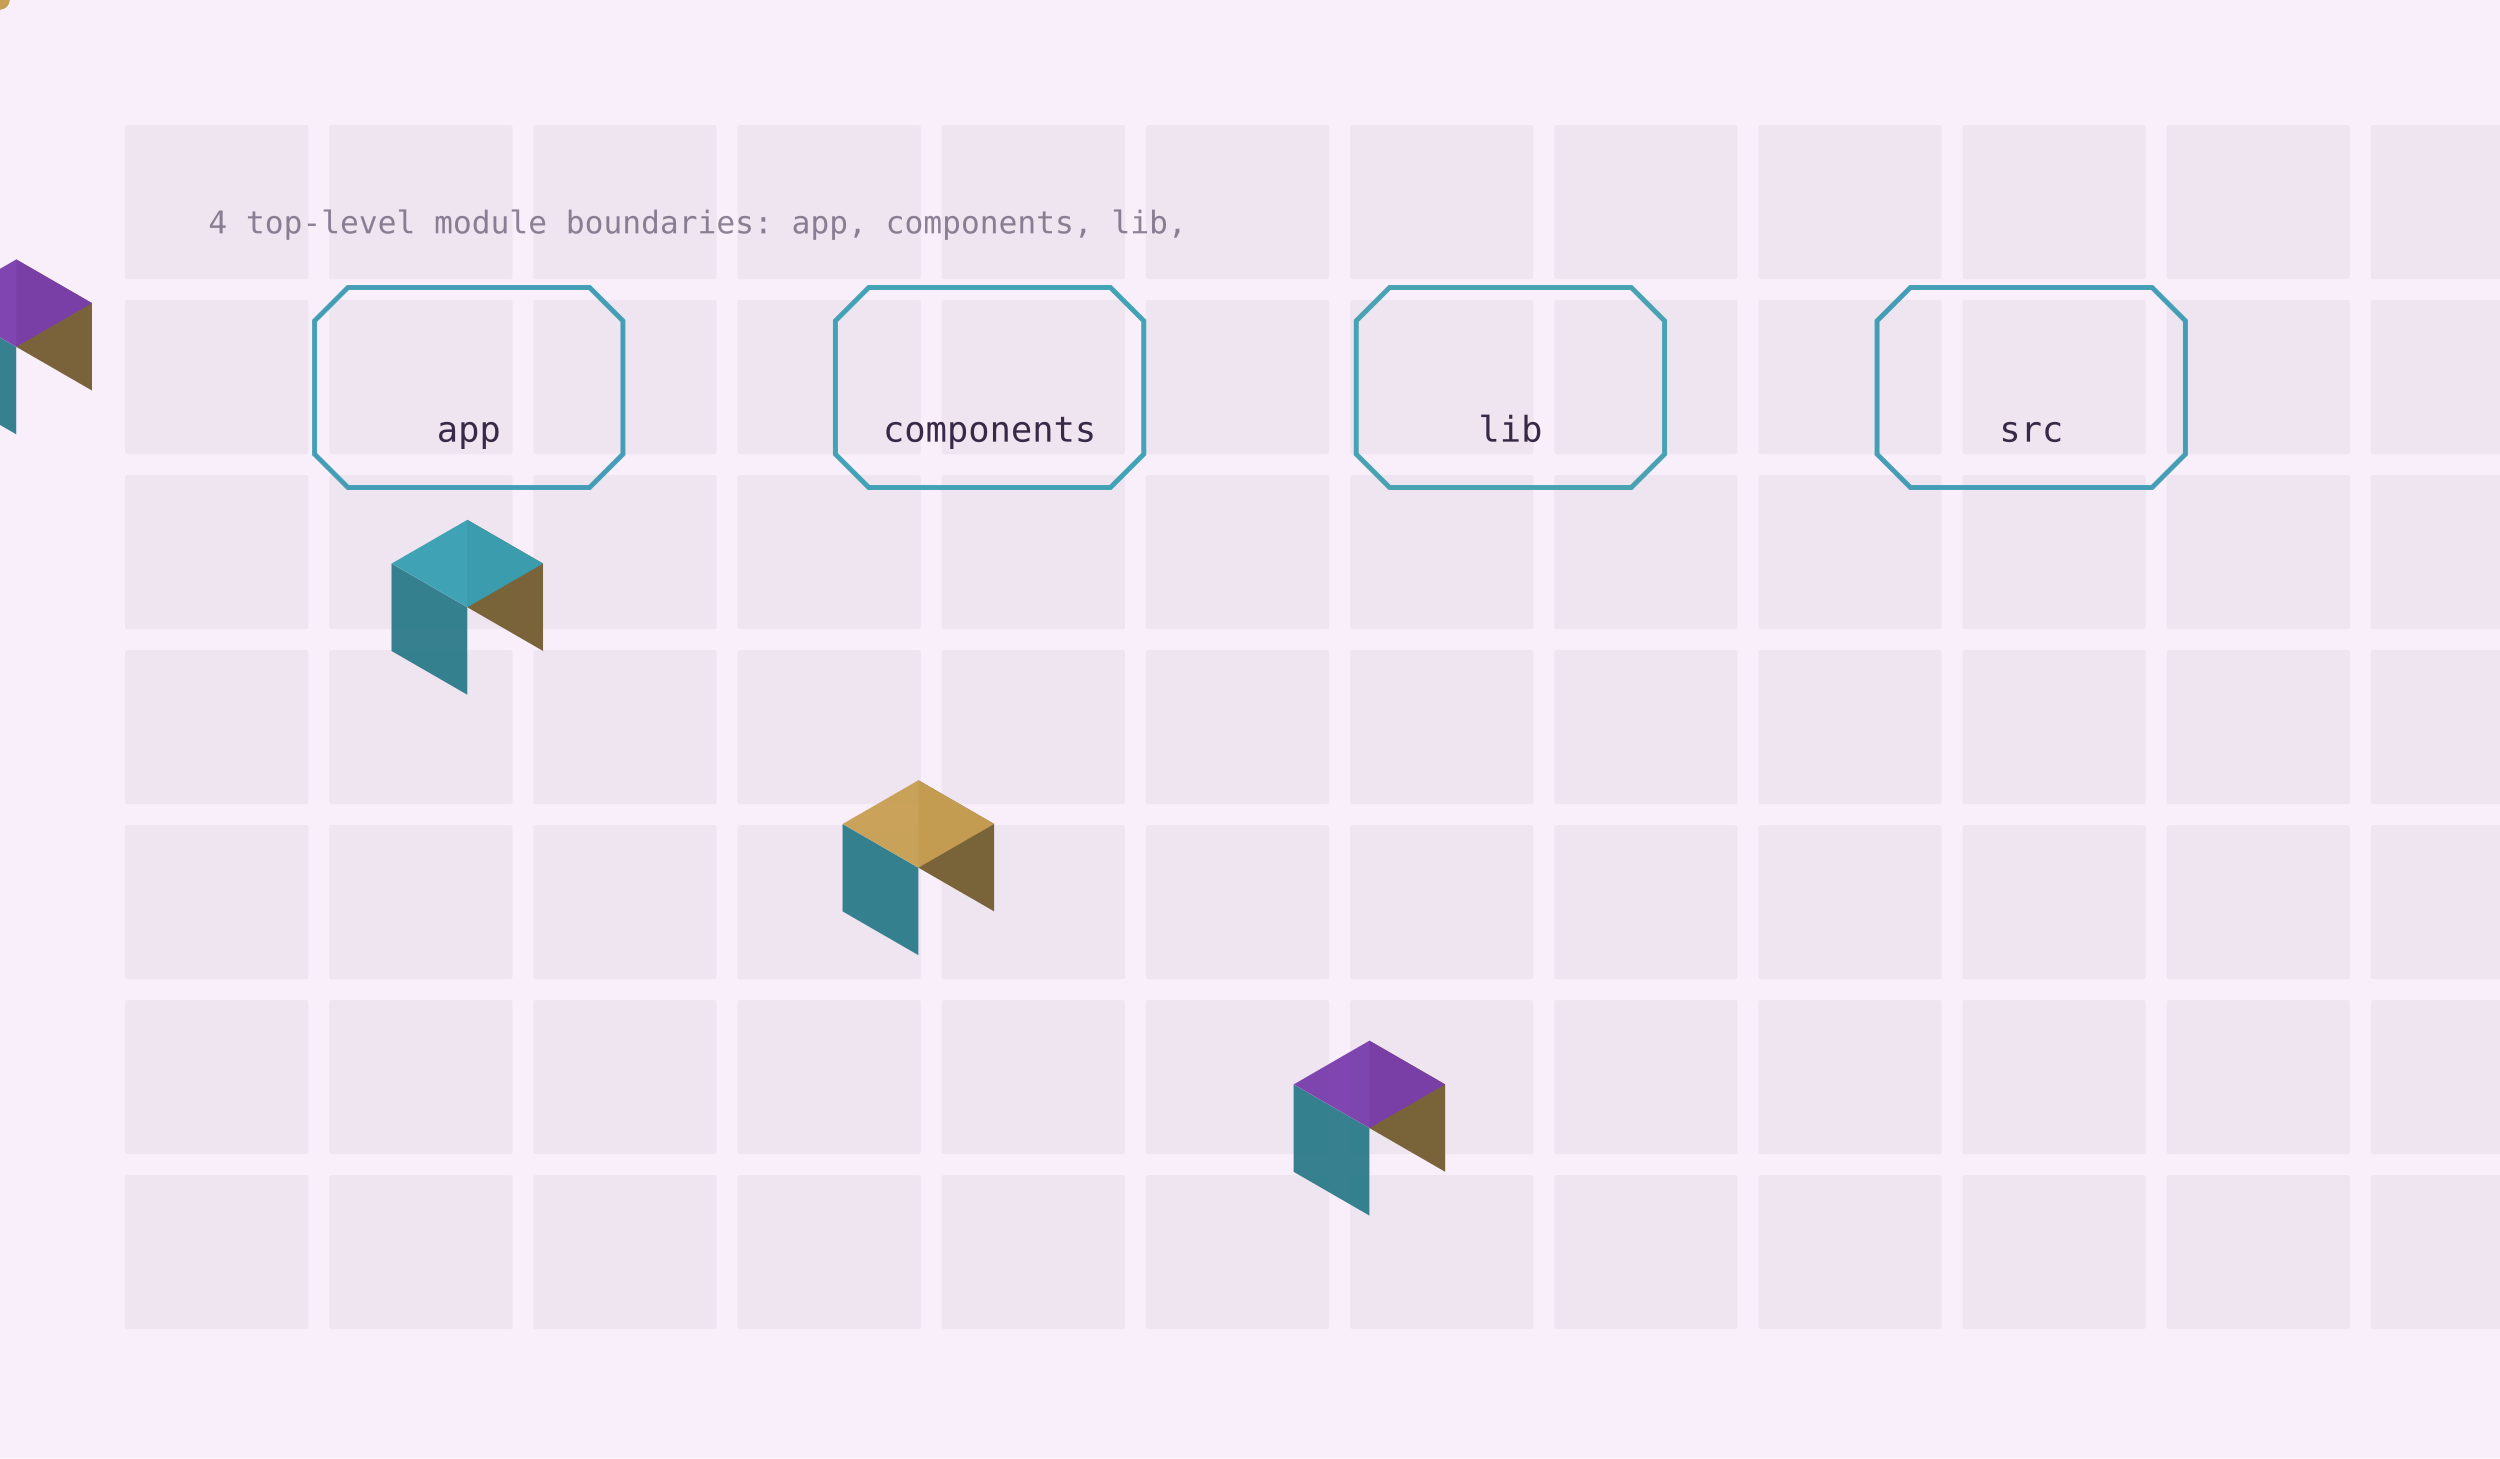
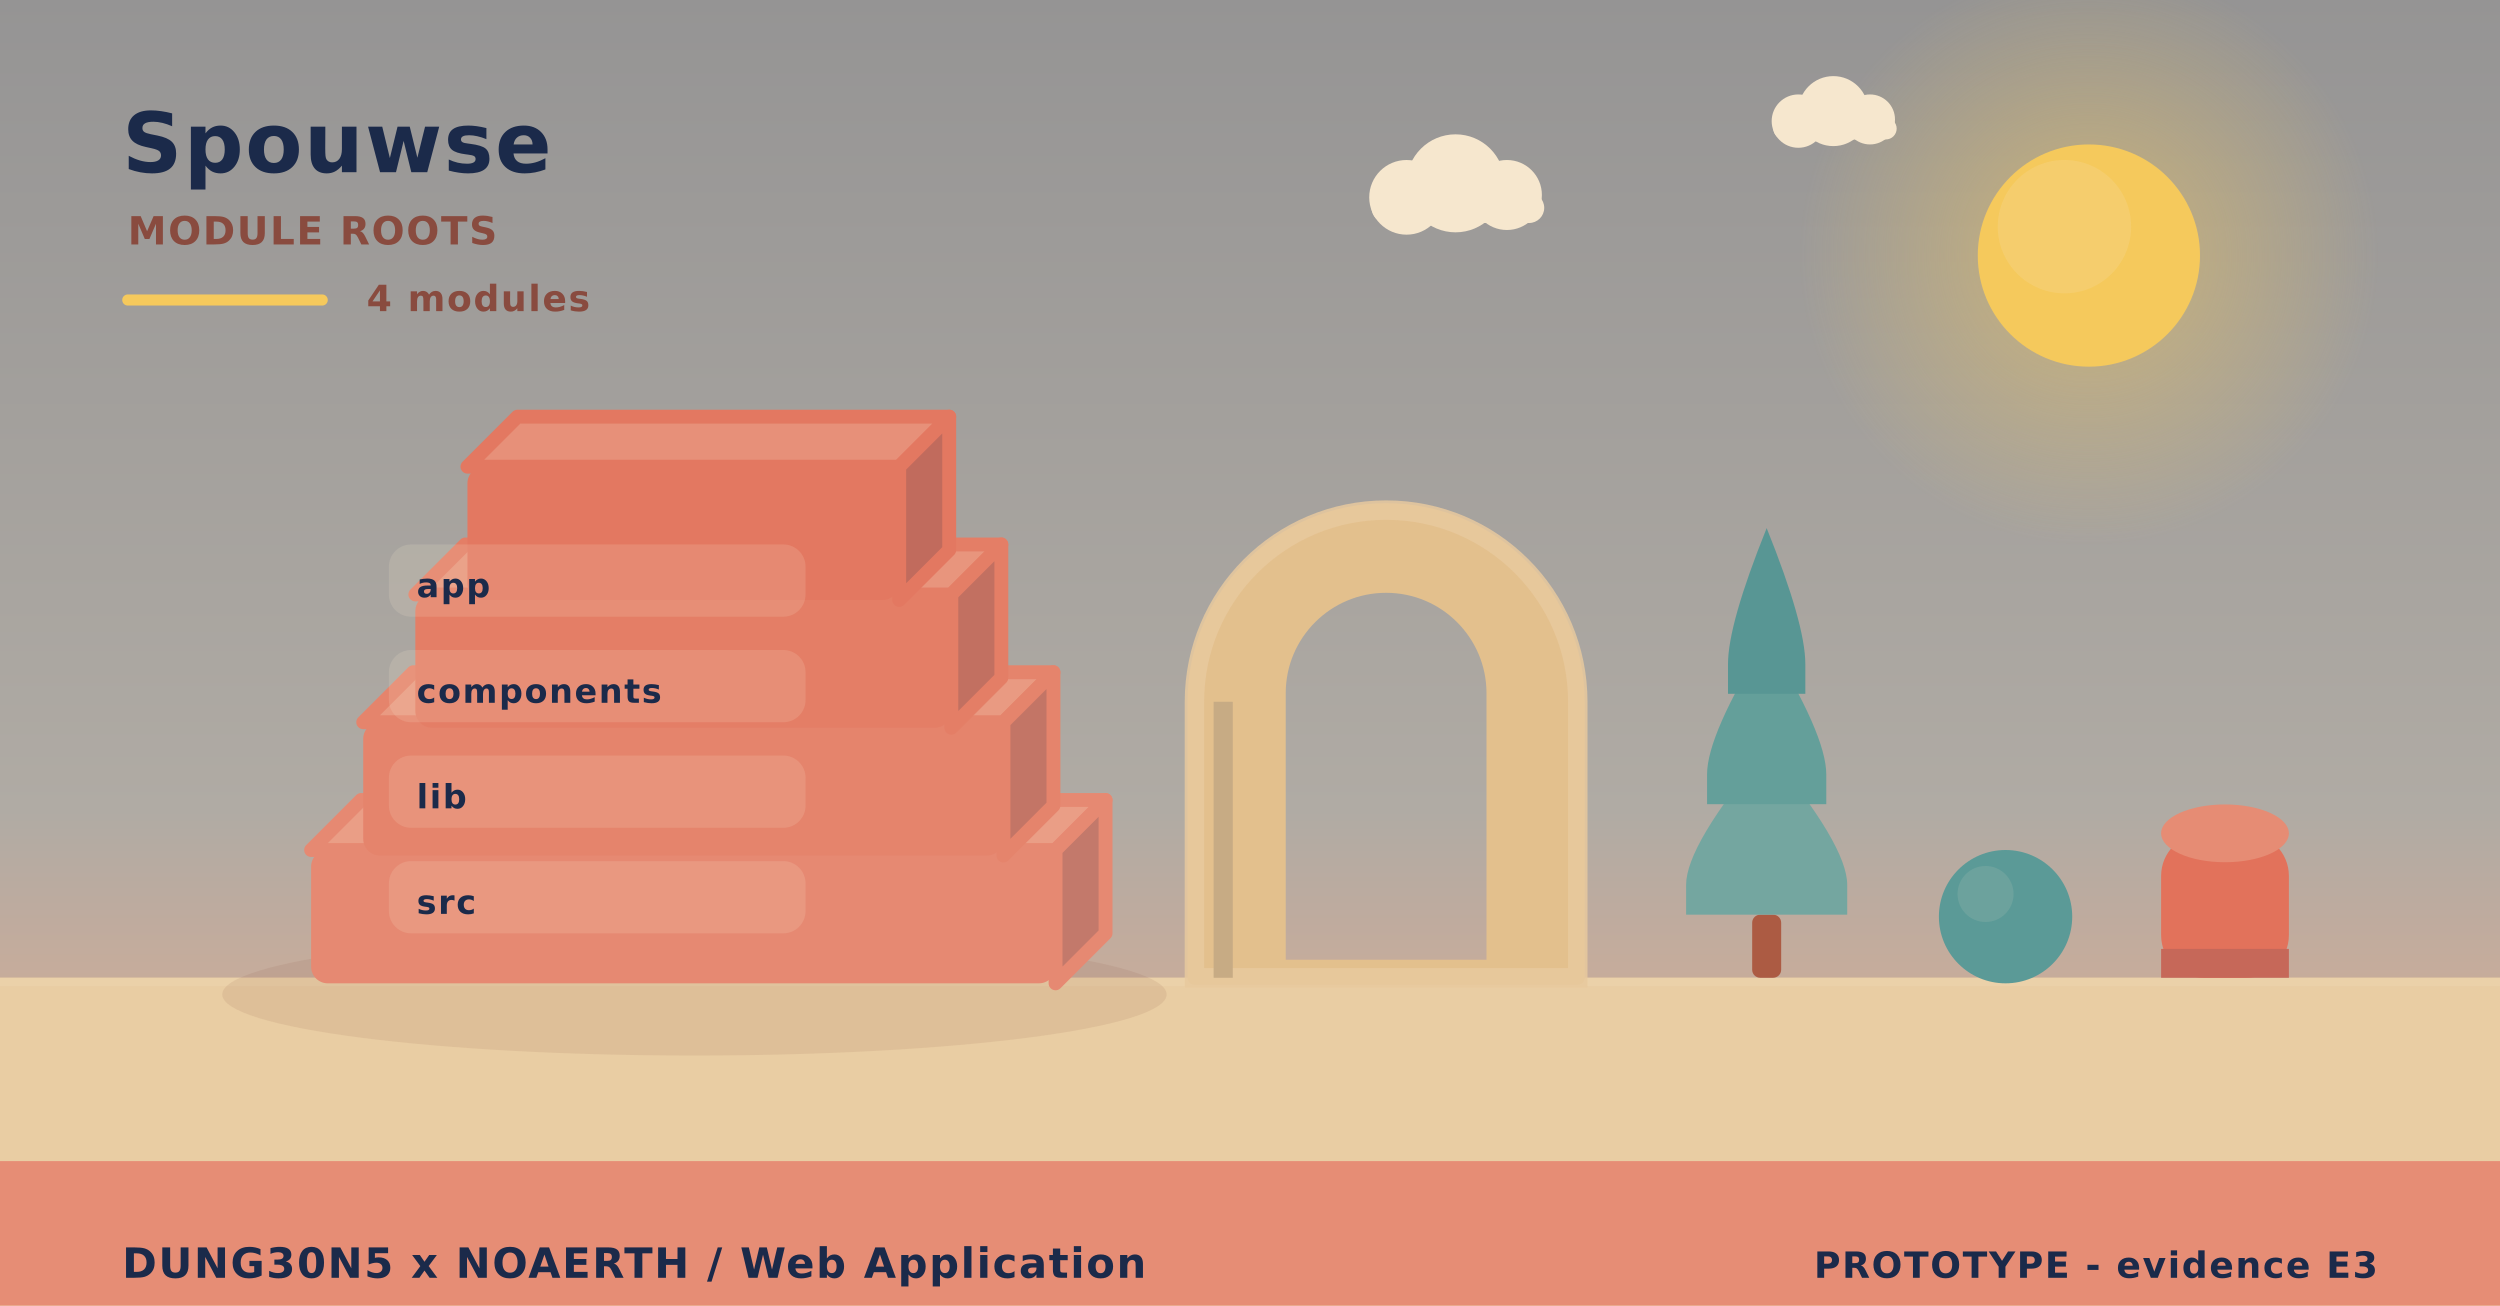
- <svg xmlns="http://www.w3.org/2000/svg" viewBox="0 0 1200 700" width="1200" height="700" role="img" aria-label="Spouwse architecture">
-   <rect width="1200" height="700" fill="#f8effb" />
-   <defs>
-     <linearGradient id="ga" x1="0" y1="0" x2="1" y2="1">
-       <stop offset="0%" stop-color="#7a3dac" />
-       <stop offset="100%" stop-color="#389eb2" />
-     </linearGradient>
-   </defs>
-   <rect x="60.00" y="60.00" width="88.00" height="74.00" rx="1.20" fill="#251634" opacity="0.05" />
-   <rect x="158.00" y="60.00" width="88.00" height="74.00" rx="1.20" fill="#251634" opacity="0.05" />
-   <rect x="256.00" y="60.00" width="88.00" height="74.00" rx="1.20" fill="#251634" opacity="0.05" />
-   <rect x="354.00" y="60.00" width="88.00" height="74.00" rx="1.20" fill="#251634" opacity="0.05" />
-   <rect x="452.00" y="60.00" width="88.00" height="74.00" rx="1.20" fill="#251634" opacity="0.05" />
-   <rect x="550.00" y="60.00" width="88.00" height="74.00" rx="1.20" fill="#251634" opacity="0.05" />
-   <rect x="648.00" y="60.00" width="88.00" height="74.00" rx="1.20" fill="#251634" opacity="0.05" />
-   <rect x="746.00" y="60.00" width="88.00" height="74.00" rx="1.20" fill="#251634" opacity="0.05" />
-   <rect x="844.00" y="60.00" width="88.00" height="74.00" rx="1.20" fill="#251634" opacity="0.05" />
-   <rect x="942.00" y="60.00" width="88.00" height="74.00" rx="1.20" fill="#251634" opacity="0.05" />
-   <rect x="1040.00" y="60.00" width="88.00" height="74.00" rx="1.20" fill="#251634" opacity="0.05" />
-   <rect x="1138.00" y="60.00" width="88.00" height="74.00" rx="1.20" fill="#251634" opacity="0.05" />
-   <rect x="60.00" y="144.00" width="88.00" height="74.00" rx="1.20" fill="#251634" opacity="0.05" />
-   <rect x="158.00" y="144.00" width="88.00" height="74.00" rx="1.20" fill="#251634" opacity="0.05" />
-   <rect x="256.00" y="144.00" width="88.00" height="74.00" rx="1.20" fill="#251634" opacity="0.05" />
-   <rect x="354.00" y="144.00" width="88.00" height="74.00" rx="1.20" fill="#251634" opacity="0.05" />
-   <rect x="452.00" y="144.00" width="88.00" height="74.00" rx="1.20" fill="#251634" opacity="0.05" />
-   <rect x="550.00" y="144.00" width="88.00" height="74.00" rx="1.20" fill="#251634" opacity="0.05" />
-   <rect x="648.00" y="144.00" width="88.00" height="74.00" rx="1.20" fill="#251634" opacity="0.05" />
-   <rect x="746.00" y="144.00" width="88.00" height="74.00" rx="1.20" fill="#251634" opacity="0.05" />
-   <rect x="844.00" y="144.00" width="88.00" height="74.00" rx="1.20" fill="#251634" opacity="0.05" />
-   <rect x="942.00" y="144.00" width="88.00" height="74.00" rx="1.20" fill="#251634" opacity="0.05" />
-   <rect x="1040.00" y="144.00" width="88.00" height="74.00" rx="1.20" fill="#251634" opacity="0.05" />
-   <rect x="1138.00" y="144.00" width="88.00" height="74.00" rx="1.20" fill="#251634" opacity="0.05" />
-   <rect x="60.00" y="228.00" width="88.00" height="74.00" rx="1.20" fill="#251634" opacity="0.05" />
-   <rect x="158.00" y="228.00" width="88.00" height="74.00" rx="1.20" fill="#251634" opacity="0.05" />
-   <rect x="256.00" y="228.00" width="88.00" height="74.00" rx="1.20" fill="#251634" opacity="0.05" />
-   <rect x="354.00" y="228.00" width="88.00" height="74.00" rx="1.20" fill="#251634" opacity="0.05" />
-   <rect x="452.00" y="228.00" width="88.00" height="74.00" rx="1.20" fill="#251634" opacity="0.05" />
-   <rect x="550.00" y="228.00" width="88.00" height="74.00" rx="1.20" fill="#251634" opacity="0.05" />
-   <rect x="648.00" y="228.00" width="88.00" height="74.00" rx="1.20" fill="#251634" opacity="0.05" />
-   <rect x="746.00" y="228.00" width="88.00" height="74.00" rx="1.20" fill="#251634" opacity="0.05" />
-   <rect x="844.00" y="228.00" width="88.00" height="74.00" rx="1.20" fill="#251634" opacity="0.05" />
-   <rect x="942.00" y="228.00" width="88.00" height="74.00" rx="1.20" fill="#251634" opacity="0.05" />
-   <rect x="1040.00" y="228.00" width="88.00" height="74.00" rx="1.20" fill="#251634" opacity="0.05" />
-   <rect x="1138.00" y="228.00" width="88.00" height="74.00" rx="1.20" fill="#251634" opacity="0.05" />
-   <rect x="60.00" y="312.00" width="88.00" height="74.00" rx="1.20" fill="#251634" opacity="0.05" />
-   <rect x="158.00" y="312.00" width="88.00" height="74.00" rx="1.20" fill="#251634" opacity="0.05" />
-   <rect x="256.00" y="312.00" width="88.00" height="74.00" rx="1.20" fill="#251634" opacity="0.05" />
-   <rect x="354.00" y="312.00" width="88.00" height="74.00" rx="1.20" fill="#251634" opacity="0.05" />
-   <rect x="452.00" y="312.00" width="88.00" height="74.00" rx="1.20" fill="#251634" opacity="0.05" />
-   <rect x="550.00" y="312.00" width="88.00" height="74.00" rx="1.20" fill="#251634" opacity="0.05" />
-   <rect x="648.00" y="312.00" width="88.00" height="74.00" rx="1.20" fill="#251634" opacity="0.05" />
-   <rect x="746.00" y="312.00" width="88.00" height="74.00" rx="1.20" fill="#251634" opacity="0.05" />
-   <rect x="844.00" y="312.00" width="88.00" height="74.00" rx="1.20" fill="#251634" opacity="0.05" />
-   <rect x="942.00" y="312.00" width="88.00" height="74.00" rx="1.20" fill="#251634" opacity="0.05" />
-   <rect x="1040.00" y="312.00" width="88.00" height="74.00" rx="1.20" fill="#251634" opacity="0.05" />
-   <rect x="1138.00" y="312.00" width="88.00" height="74.00" rx="1.20" fill="#251634" opacity="0.05" />
-   <rect x="60.00" y="396.00" width="88.00" height="74.00" rx="1.20" fill="#251634" opacity="0.05" />
-   <rect x="158.00" y="396.00" width="88.00" height="74.00" rx="1.20" fill="#251634" opacity="0.05" />
-   <rect x="256.00" y="396.00" width="88.00" height="74.00" rx="1.20" fill="#251634" opacity="0.05" />
-   <rect x="354.00" y="396.00" width="88.00" height="74.00" rx="1.20" fill="#251634" opacity="0.05" />
-   <rect x="452.00" y="396.00" width="88.00" height="74.00" rx="1.20" fill="#251634" opacity="0.05" />
-   <rect x="550.00" y="396.00" width="88.00" height="74.00" rx="1.20" fill="#251634" opacity="0.05" />
-   <rect x="648.00" y="396.00" width="88.00" height="74.00" rx="1.20" fill="#251634" opacity="0.05" />
-   <rect x="746.00" y="396.00" width="88.00" height="74.00" rx="1.20" fill="#251634" opacity="0.05" />
-   <rect x="844.00" y="396.00" width="88.00" height="74.00" rx="1.20" fill="#251634" opacity="0.05" />
-   <rect x="942.00" y="396.00" width="88.00" height="74.00" rx="1.20" fill="#251634" opacity="0.05" />
-   <rect x="1040.00" y="396.00" width="88.00" height="74.00" rx="1.20" fill="#251634" opacity="0.05" />
-   <rect x="1138.00" y="396.00" width="88.00" height="74.00" rx="1.20" fill="#251634" opacity="0.05" />
-   <rect x="60.00" y="480.00" width="88.00" height="74.00" rx="1.20" fill="#251634" opacity="0.05" />
-   <rect x="158.00" y="480.00" width="88.00" height="74.00" rx="1.20" fill="#251634" opacity="0.05" />
-   <rect x="256.00" y="480.00" width="88.00" height="74.00" rx="1.20" fill="#251634" opacity="0.05" />
-   <rect x="354.00" y="480.00" width="88.00" height="74.00" rx="1.20" fill="#251634" opacity="0.05" />
-   <rect x="452.00" y="480.00" width="88.00" height="74.00" rx="1.20" fill="#251634" opacity="0.05" />
-   <rect x="550.00" y="480.00" width="88.00" height="74.00" rx="1.20" fill="#251634" opacity="0.05" />
-   <rect x="648.00" y="480.00" width="88.00" height="74.00" rx="1.20" fill="#251634" opacity="0.05" />
-   <rect x="746.00" y="480.00" width="88.00" height="74.00" rx="1.20" fill="#251634" opacity="0.05" />
-   <rect x="844.00" y="480.00" width="88.00" height="74.00" rx="1.20" fill="#251634" opacity="0.05" />
-   <rect x="942.00" y="480.00" width="88.00" height="74.00" rx="1.20" fill="#251634" opacity="0.05" />
-   <rect x="1040.00" y="480.00" width="88.00" height="74.00" rx="1.20" fill="#251634" opacity="0.05" />
-   <rect x="1138.00" y="480.00" width="88.00" height="74.00" rx="1.20" fill="#251634" opacity="0.05" />
-   <rect x="60.00" y="564.00" width="88.00" height="74.00" rx="1.20" fill="#251634" opacity="0.05" />
-   <rect x="158.00" y="564.00" width="88.00" height="74.00" rx="1.20" fill="#251634" opacity="0.05" />
-   <rect x="256.00" y="564.00" width="88.00" height="74.00" rx="1.20" fill="#251634" opacity="0.05" />
-   <rect x="354.00" y="564.00" width="88.00" height="74.00" rx="1.20" fill="#251634" opacity="0.05" />
-   <rect x="452.00" y="564.00" width="88.00" height="74.00" rx="1.20" fill="#251634" opacity="0.05" />
-   <rect x="550.00" y="564.00" width="88.00" height="74.00" rx="1.20" fill="#251634" opacity="0.05" />
-   <rect x="648.00" y="564.00" width="88.00" height="74.00" rx="1.20" fill="#251634" opacity="0.05" />
-   <rect x="746.00" y="564.00" width="88.00" height="74.00" rx="1.20" fill="#251634" opacity="0.05" />
-   <rect x="844.00" y="564.00" width="88.00" height="74.00" rx="1.20" fill="#251634" opacity="0.05" />
-   <rect x="942.00" y="564.00" width="88.00" height="74.00" rx="1.20" fill="#251634" opacity="0.05" />
-   <rect x="1040.00" y="564.00" width="88.00" height="74.00" rx="1.20" fill="#251634" opacity="0.05" />
-   <rect x="1138.00" y="564.00" width="88.00" height="74.00" rx="1.20" fill="#251634" opacity="0.05" />
-   <path d="M167.00,138.00 H283.00 L299.00,154.00 V218.00 L283.00,234.00 H167.00 L151.00,218.00 V154.00 Z" fill="none" stroke="rgba(122,61,172,0.550)" stroke-width="1.80" opacity="0.90" />
-   <polygon points="7.79,166.50 44.17,187.50 44.17,145.50 7.79,124.50" fill="#735c30" opacity="0.95" />
-   <polygon points="-28.58,187.50 7.79,208.50 7.79,166.50 -28.58,145.50" fill="#2c7b8b" opacity="0.95" />
-   <polygon points="7.79,124.50 44.17,145.50 7.79,166.50 -28.58,145.50" fill="#7a3dac" opacity="0.95" />
-   <text x="225" y="212" font-family="ui-monospace,Menlo,monospace" font-size="17" fill="rgba(37,22,52,0.900)" text-anchor="middle">app</text>
+ <svg xmlns="http://www.w3.org/2000/svg" width="900" height="470" viewBox="0 0 900 470" role="img" aria-label="Spouwse - how it is built">
+   <linearGradient id="skya" x1="0" y1="0" x2="0" y2="1">
+     <stop offset="0" stop-color="#959494" />
+     <stop offset="0.62" stop-color="#b0aba4" />
+     <stop offset="1" stop-color="#f3ad8a" />
+   </linearGradient>
+   <rect width="900" height="470" fill="url(#skya)" />
+   <radialGradient id="suna">
+     <stop offset="0.35" stop-color="#f5c95c" stop-opacity="0.34" />
+     <stop offset="1" stop-color="#f5c95c" stop-opacity="0" />
+   </radialGradient>
+   <circle cx="752" cy="92" r="104" fill="url(#suna)" />
+   <circle cx="752" cy="92" r="40" fill="#f5c95c" />
+   <circle cx="743.2" cy="81.6" r="24" fill="#f5d27e" opacity="0.5" />
  <g>
-     <path d="M167.00,138.00 H283.00 L299.00,154.00 V218.00 L283.00,234.00 H167.00 L151.00,218.00 V154.00 Z" fill="none" stroke="#389eb2" stroke-width="2.40" opacity="0.90" />
-     <animate attributeName="opacity" values="0.25;1.0;0.25" dur="23.8s" begin="0.0s" repeatCount="indefinite" />
+     <circle cx="524" cy="66" r="17.64" fill="#f6e7ce" />
+     <circle cx="506.36" cy="71.04" r="13.44" fill="#f6e7ce" />
+     <circle cx="542.48" cy="70.2" r="12.6" fill="#f6e7ce" />
+     <rect x="493.76" y="69.36" width="62.16" height="10.92" rx="5.46" fill="#f6e7ce" />
+     <animateTransform attributeName="transform" type="translate" values="0 0;24 0;0 0" dur="36s" begin="0s" repeatCount="indefinite" />
  </g>
-   <g opacity="0.9">
-     <circle cx="0.00" cy="0.00" r="4.50" fill="#c79e52" opacity="1.00" />
-     <animateTransform attributeName="transform" type="translate" values="225.00,184.00 475.00,184.00" dur="7.933s" begin="0.0s" repeatCount="indefinite" />
-     <animateTransform attributeName="transform" type="translate" values="475.00,184.00 225.00,184.00" dur="7.933s" begin="3.967s" repeatCount="indefinite" />
+   <g>
+     <circle cx="660" cy="40" r="12.6" fill="#f6e7ce" />
+     <circle cx="647.4" cy="43.6" r="9.6" fill="#f6e7ce" />
+     <circle cx="673.2" cy="43" r="9" fill="#f6e7ce" />
+     <rect x="638.4" y="42.4" width="44.4" height="7.8" rx="3.9" fill="#f6e7ce" />
+     <animateTransform attributeName="transform" type="translate" values="0 0;-18 0;0 0" dur="46s" begin="3s" repeatCount="indefinite" />
  </g>
-   <path d="M417.00,138.00 H533.00 L549.00,154.00 V218.00 L533.00,234.00 H417.00 L401.00,218.00 V154.00 Z" fill="none" stroke="rgba(56,158,178,0.550)" stroke-width="1.80" opacity="0.90" />
-   <polygon points="224.30,291.50 260.67,312.50 260.67,270.50 224.30,249.50" fill="#735c30" opacity="0.95" />
-   <polygon points="187.93,312.50 224.30,333.50 224.30,291.50 187.93,270.50" fill="#2c7b8b" opacity="0.95" />
-   <polygon points="224.30,249.50 260.67,270.50 224.30,291.50 187.93,270.50" fill="#389eb2" opacity="0.95" />
-   <text x="475" y="212" font-family="ui-monospace,Menlo,monospace" font-size="17" fill="rgba(37,22,52,0.900)" text-anchor="middle">components</text>
+   <rect x="0" y="352" width="900" height="118" fill="#e9cda3" />
+   <rect x="0" y="352" width="900" height="3" fill="#ebd1a9" />
+   <text x="44" y="62" font-family="Verdana,DejaVu Sans,sans-serif" font-size="30" font-weight="700" letter-spacing="0.6" fill="#1b2a4a" text-anchor="start">Spouwse</text>
+   <text x="46" y="88" font-family="Verdana,DejaVu Sans,sans-serif" font-size="14" font-weight="700" letter-spacing="0.6" fill="#894b3f" text-anchor="start">MODULE ROOTS</text>
+   <rect x="44" y="106" width="74" height="4" rx="2" fill="#f5c95c" />
+   <text x="132" y="112" font-family="Verdana,DejaVu Sans,sans-serif" font-size="13" font-weight="700" letter-spacing="0.6" fill="#894b3f" text-anchor="start">4 modules</text>
+   <ellipse cx="250" cy="358" rx="170" ry="22" fill="rgba(138,90,68,0.11)" />
+   <path d="M112,306 L380,306 L398,288 L130,288 Z" fill="#ea9e86" stroke="#e68972" stroke-width="5" stroke-linejoin="round" />
+   <path d="M380,306 L398,288 L398,336 L380,354 Z" fill="#c3796b" stroke="#e68972" stroke-width="5" stroke-linejoin="round" />
+   <rect x="112" y="306" width="268" height="48" rx="6" fill="#e68972" />
+   <path d="M130.76,260 L361.24,260 L379.24,242 L148.76,242 Z" fill="#e99a82" stroke="#e5846c" stroke-width="5" stroke-linejoin="round" />
+   <path d="M361.24,260 L379.24,242 L379.24,290 L361.24,308 Z" fill="#c37566" stroke="#e5846c" stroke-width="5" stroke-linejoin="round" />
+   <rect x="130.76" y="260" width="230.48" height="48" rx="6" fill="#e5846c" />
+   <path d="M149.52,214 L342.48,214 L360.48,196 L167.52,196 Z" fill="#e8957d" stroke="#e47e66" stroke-width="5" stroke-linejoin="round" />
+   <path d="M342.48,214 L360.48,196 L360.48,244 L342.48,262 Z" fill="#c27061" stroke="#e47e66" stroke-width="5" stroke-linejoin="round" />
+   <rect x="149.52" y="214" width="192.96" height="48" rx="6" fill="#e47e66" />
+   <path d="M168.28,168 L323.72,168 L341.72,150 L186.28,150 Z" fill="#e79079" stroke="#e37861" stroke-width="5" stroke-linejoin="round" />
+   <path d="M323.72,168 L341.72,150 L341.72,198 L323.72,216 Z" fill="#c16b5d" stroke="#e37861" stroke-width="5" stroke-linejoin="round" />
+   <rect x="168.28" y="168" width="155.44" height="48" rx="6" fill="#e37861" />
+   <rect x="140" y="196" width="150" height="26" rx="8" fill="rgba(246,231,206,0.16)" opacity="0.94" />
  <g>
-     <path d="M417.00,138.00 H533.00 L549.00,154.00 V218.00 L533.00,234.00 H417.00 L401.00,218.00 V154.00 Z" fill="none" stroke="#389eb2" stroke-width="2.40" opacity="0.90" />
-     <animate attributeName="opacity" values="0.25;1.0;0.25" dur="23.8s" begin="0.45s" repeatCount="indefinite" />
+     <text x="150" y="215" font-family="Verdana,DejaVu Sans,sans-serif" font-size="12" font-weight="700" letter-spacing="0.6" fill="#1b2a4a" text-anchor="start">app</text>
+     <animateTransform attributeName="transform" type="translate" values="0 10;0 0" dur="0.7s" begin="0.3s" fill="freeze" />
  </g>
-   <g opacity="0.9">
-     <circle cx="0.00" cy="0.00" r="4.50" fill="#c79e52" opacity="1.00" />
-     <animateTransform attributeName="transform" type="translate" values="475.00,184.00 725.00,184.00" dur="7.933s" begin="0.3s" repeatCount="indefinite" />
-     <animateTransform attributeName="transform" type="translate" values="725.00,184.00 475.00,184.00" dur="7.933s" begin="4.267s" repeatCount="indefinite" />
+   <rect x="140" y="234" width="150" height="26" rx="8" fill="rgba(246,231,206,0.16)" opacity="0.94" />
+   <g>
+     <text x="150" y="253" font-family="Verdana,DejaVu Sans,sans-serif" font-size="12" font-weight="700" letter-spacing="0.6" fill="#1b2a4a" text-anchor="start">components</text>
+     <animateTransform attributeName="transform" type="translate" values="0 10;0 0" dur="0.7s" begin="0.5s" fill="freeze" />
  </g>
-   <path d="M667.00,138.00 H783.00 L799.00,154.00 V218.00 L783.00,234.00 H667.00 L651.00,218.00 V154.00 Z" fill="none" stroke="rgba(199,158,82,0.550)" stroke-width="1.80" opacity="0.90" />
-   <polygon points="440.81,416.50 477.18,437.50 477.18,395.50 440.81,374.50" fill="#735c30" opacity="0.95" />
-   <polygon points="404.43,437.50 440.81,458.50 440.81,416.50 404.43,395.50" fill="#2c7b8b" opacity="0.95" />
-   <polygon points="440.81,374.50 477.18,395.50 440.81,416.50 404.43,395.50" fill="#c79e52" opacity="0.95" />
-   <text x="725" y="212" font-family="ui-monospace,Menlo,monospace" font-size="17" fill="rgba(37,22,52,0.900)" text-anchor="middle">lib</text>
+   <rect x="140" y="272" width="150" height="26" rx="8" fill="rgba(246,231,206,0.16)" opacity="0.94" />
  <g>
-     <path d="M667.00,138.00 H783.00 L799.00,154.00 V218.00 L783.00,234.00 H667.00 L651.00,218.00 V154.00 Z" fill="none" stroke="#389eb2" stroke-width="2.40" opacity="0.90" />
-     <animate attributeName="opacity" values="0.25;1.0;0.25" dur="23.8s" begin="0.9s" repeatCount="indefinite" />
+     <text x="150" y="291" font-family="Verdana,DejaVu Sans,sans-serif" font-size="12" font-weight="700" letter-spacing="0.6" fill="#1b2a4a" text-anchor="start">lib</text>
+     <animateTransform attributeName="transform" type="translate" values="0 10;0 0" dur="0.7s" begin="0.7s" fill="freeze" />
  </g>
-   <g opacity="0.9">
-     <circle cx="0.00" cy="0.00" r="4.50" fill="#c79e52" opacity="1.00" />
-     <animateTransform attributeName="transform" type="translate" values="725.00,184.00 975.00,184.00" dur="7.933s" begin="0.6s" repeatCount="indefinite" />
-     <animateTransform attributeName="transform" type="translate" values="975.00,184.00 725.00,184.00" dur="7.933s" begin="4.567s" repeatCount="indefinite" />
+   <rect x="140" y="310" width="150" height="26" rx="8" fill="rgba(246,231,206,0.16)" opacity="0.94" />
+   <g>
+     <text x="150" y="329" font-family="Verdana,DejaVu Sans,sans-serif" font-size="12" font-weight="700" letter-spacing="0.6" fill="#1b2a4a" text-anchor="start">src</text>
+     <animateTransform attributeName="transform" type="translate" values="0 10;0 0" dur="0.7s" begin="0.9s" fill="freeze" />
  </g>
-   <path d="M917.00,138.00 H1033.00 L1049.00,154.00 V218.00 L1033.00,234.00 H917.00 L901.00,218.00 V154.00 Z" fill="none" stroke="rgba(122,61,172,0.550)" stroke-width="1.80" opacity="0.90" />
-   <polygon points="657.31,541.50 693.69,562.50 693.69,520.50 657.31,499.50" fill="#735c30" opacity="0.95" />
-   <polygon points="620.94,562.50 657.31,583.50 657.31,541.50 620.94,520.50" fill="#2c7b8b" opacity="0.95" />
-   <polygon points="657.31,499.50 693.69,520.50 657.31,541.50 620.94,520.50" fill="#7a3dac" opacity="0.95" />
-   <text x="975" y="212" font-family="ui-monospace,Menlo,monospace" font-size="17" fill="rgba(37,22,52,0.900)" text-anchor="middle">src</text>
-   <g>
-     <path d="M917.00,138.00 H1033.00 L1049.00,154.00 V218.00 L1033.00,234.00 H917.00 L901.00,218.00 V154.00 Z" fill="none" stroke="#389eb2" stroke-width="2.40" opacity="0.90" />
-     <animate attributeName="opacity" values="0.25;1.0;0.25" dur="23.8s" begin="1.35s" repeatCount="indefinite" />
-   </g>
-   <g opacity="0.9">
-     <circle cx="0.00" cy="0.00" r="4.50" fill="#c79e52" opacity="1.00" />
-     <animateTransform attributeName="transform" type="translate" values="975.00,184.00 975.00,184.00" dur="7.933s" begin="0.9s" repeatCount="indefinite" />
-     <animateTransform attributeName="transform" type="translate" values="975.00,184.00 975.00,184.00" dur="7.933s" begin="4.867s" repeatCount="indefinite" />
-   </g>
-   <text x="100" y="112" font-family="ui-monospace,Menlo,monospace" font-size="15" fill="rgba(37,22,52,0.500)">4 top-level module boundaries: app, components, lib,</text>
+   <path d="M430,352 L430,252.64 A69,69 0 0 1 568,252.64 L568,352 Z M460.36,348 L460.36,249.55 A38.64,38.64 0 0 1 537.64,249.55 L537.64,348 Z" fill="#e3c08d" fill-rule="evenodd" stroke="#e3c08d" stroke-width="5" stroke-linejoin="round" />
+   <path d="M430,352 L430,252.64 A69,69 0 0 1 568,252.64 L568,352 Z" fill="none" stroke="#e8c99d" stroke-width="7" stroke-linecap="round" opacity="0.85" />
+   <rect x="436.9" y="252.64" width="6.9" height="99.36" fill="#c7ab84" />
+   <rect x="630.78" y="329.28" width="10.44" height="22.72" rx="2.9" fill="#ac5b43" />
+   <path d="M636,269.64 Q607,304.23 607,318.54 Q607,329.28 607,329.28 L665,329.28 Q665,329.28 665,318.54 Q665,304.23 636,269.64 Z" fill="#74a6a0" />
+   <path d="M636,229.88 Q614.54,264.47 614.54,278.78 Q614.54,289.52 614.54,289.52 L657.46,289.52 Q657.46,289.52 657.46,278.78 Q657.46,264.47 636,229.88 Z" fill="#649f9a" />
+   <path d="M636,190.12 Q622.08,224.71 622.08,239.02 Q622.08,249.76 622.08,249.76 L649.92,249.76 Q649.92,249.76 649.92,239.02 Q649.92,224.71 636,190.12 Z" fill="#589694" />
+   <circle cx="722" cy="330" r="24" fill="#5b9a97" />
+   <circle cx="714.8" cy="321.84" r="10.08" fill="#7aa9a2" opacity="0.55" />
+   <rect x="778" y="300" width="46" height="52" rx="15.33" fill="#e2725b" />
+   <ellipse cx="801" cy="300" rx="23" ry="10.4" fill="#e68c74" />
+   <rect x="778" y="341.6" width="46" height="10.4" fill="#c66859" />
+   <rect x="0" y="418" width="900" height="52" rx="0" fill="#e68972" opacity="0.94" />
+   <text x="44" y="460" font-family="Verdana,DejaVu Sans,sans-serif" font-size="15" font-weight="700" letter-spacing="0.6" fill="#1b2a4a" text-anchor="start">DUNG30N5 x NOAERTH  /  Web Application</text>
+   <text x="856" y="460" font-family="Verdana,DejaVu Sans,sans-serif" font-size="13" font-weight="700" letter-spacing="0.6" fill="#1b2a4a" text-anchor="end">PROTOTYPE  -  evidence E3</text>
</svg>
